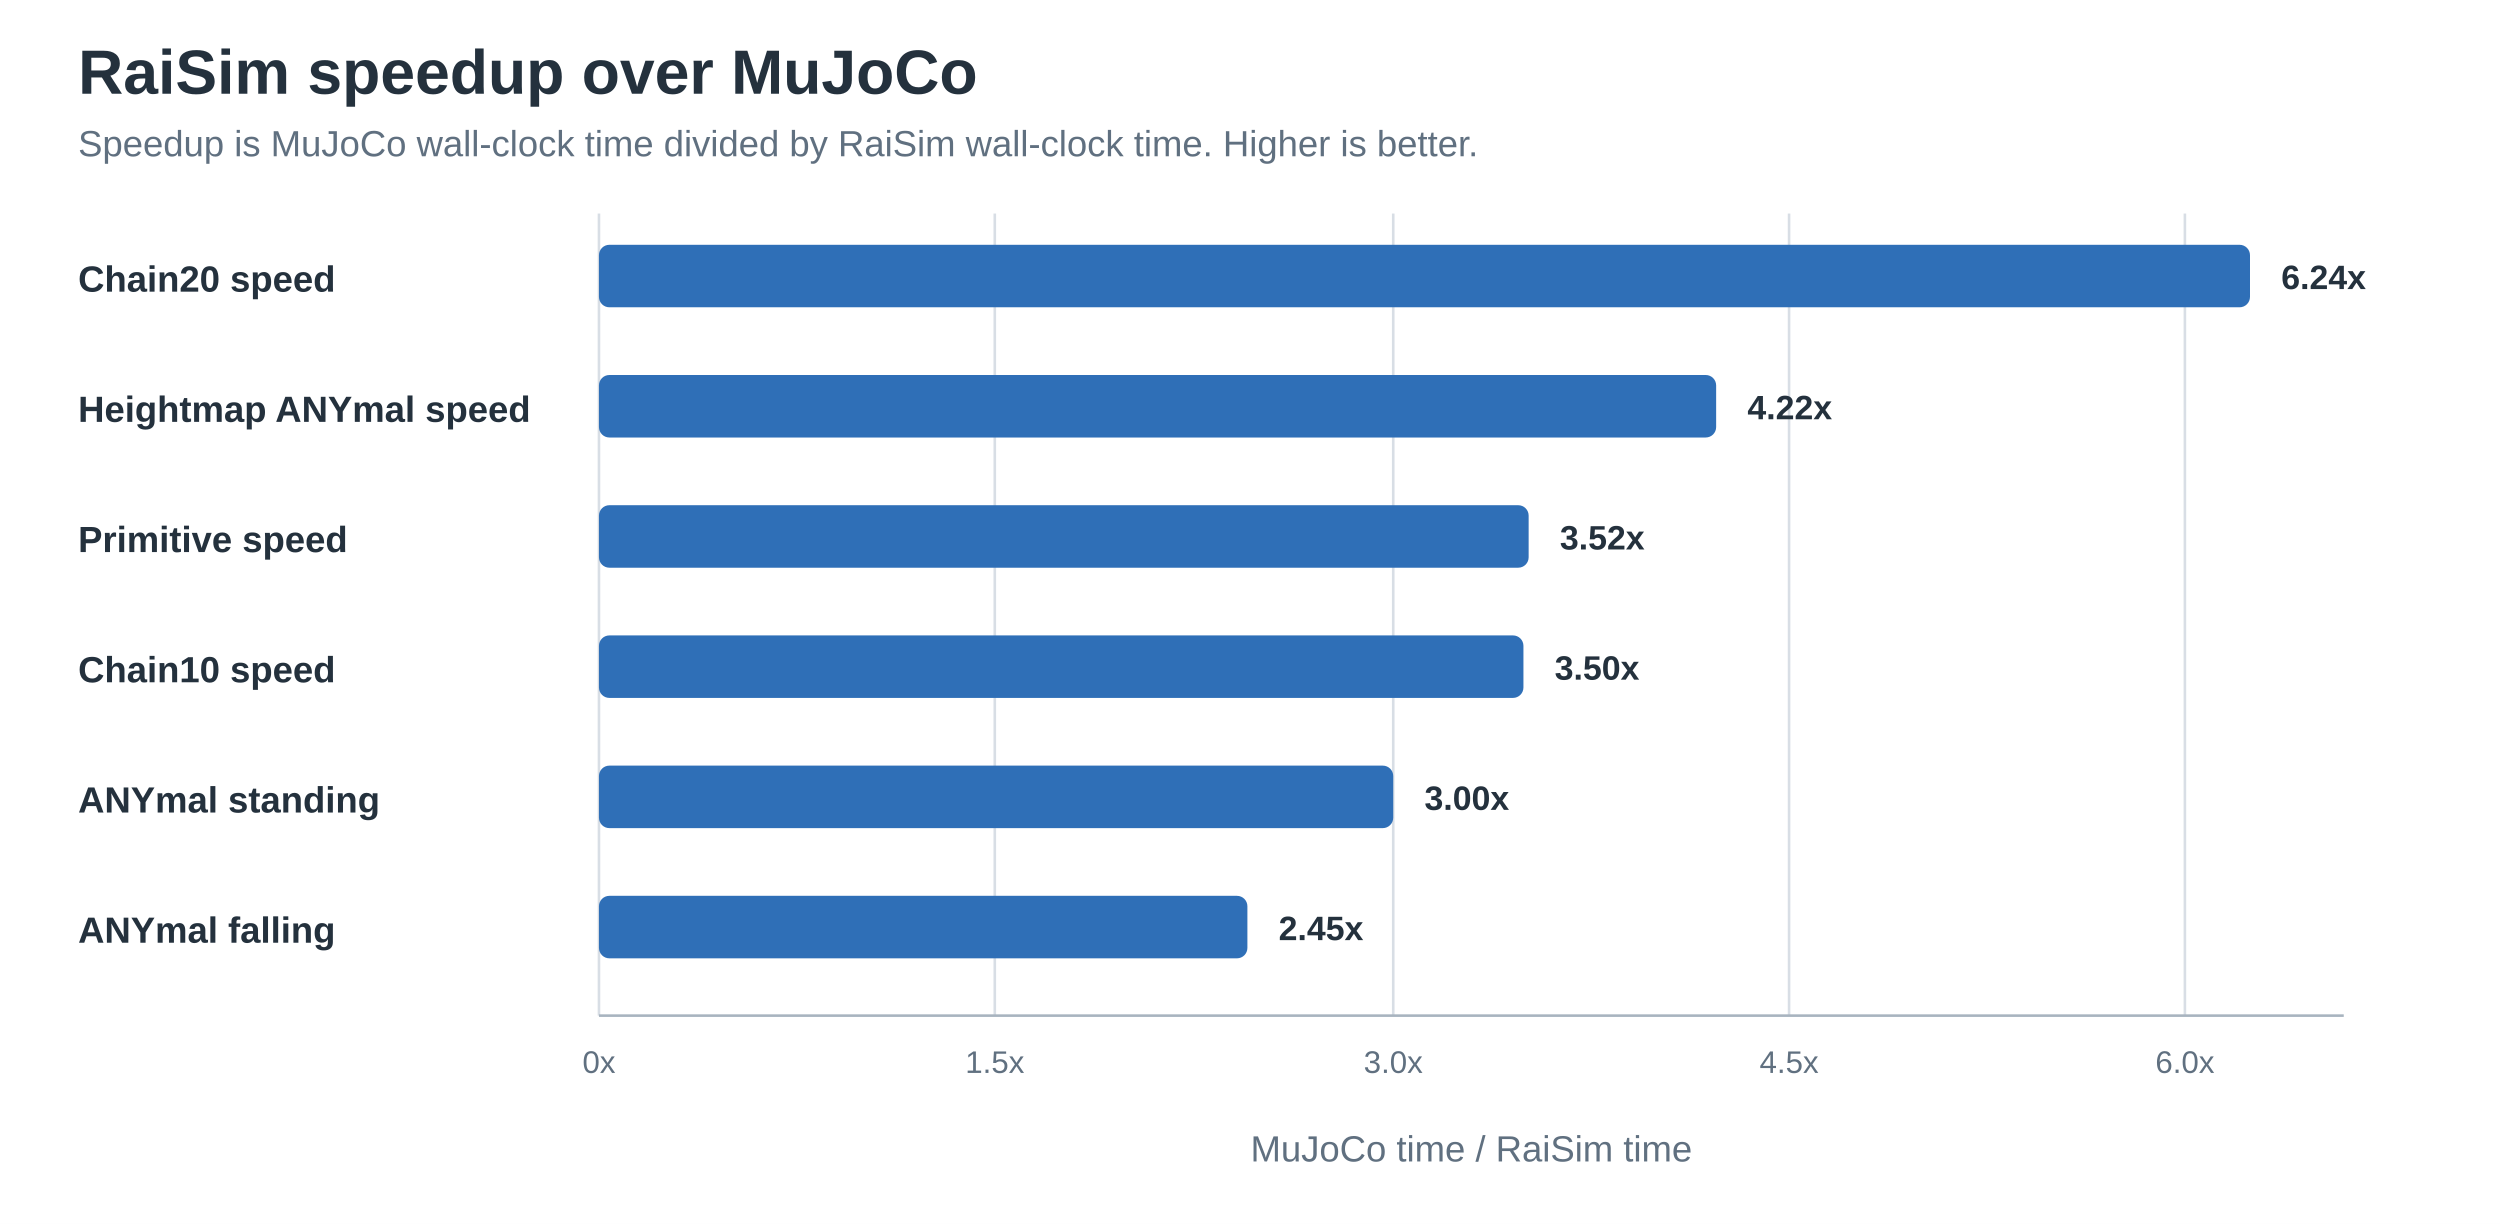
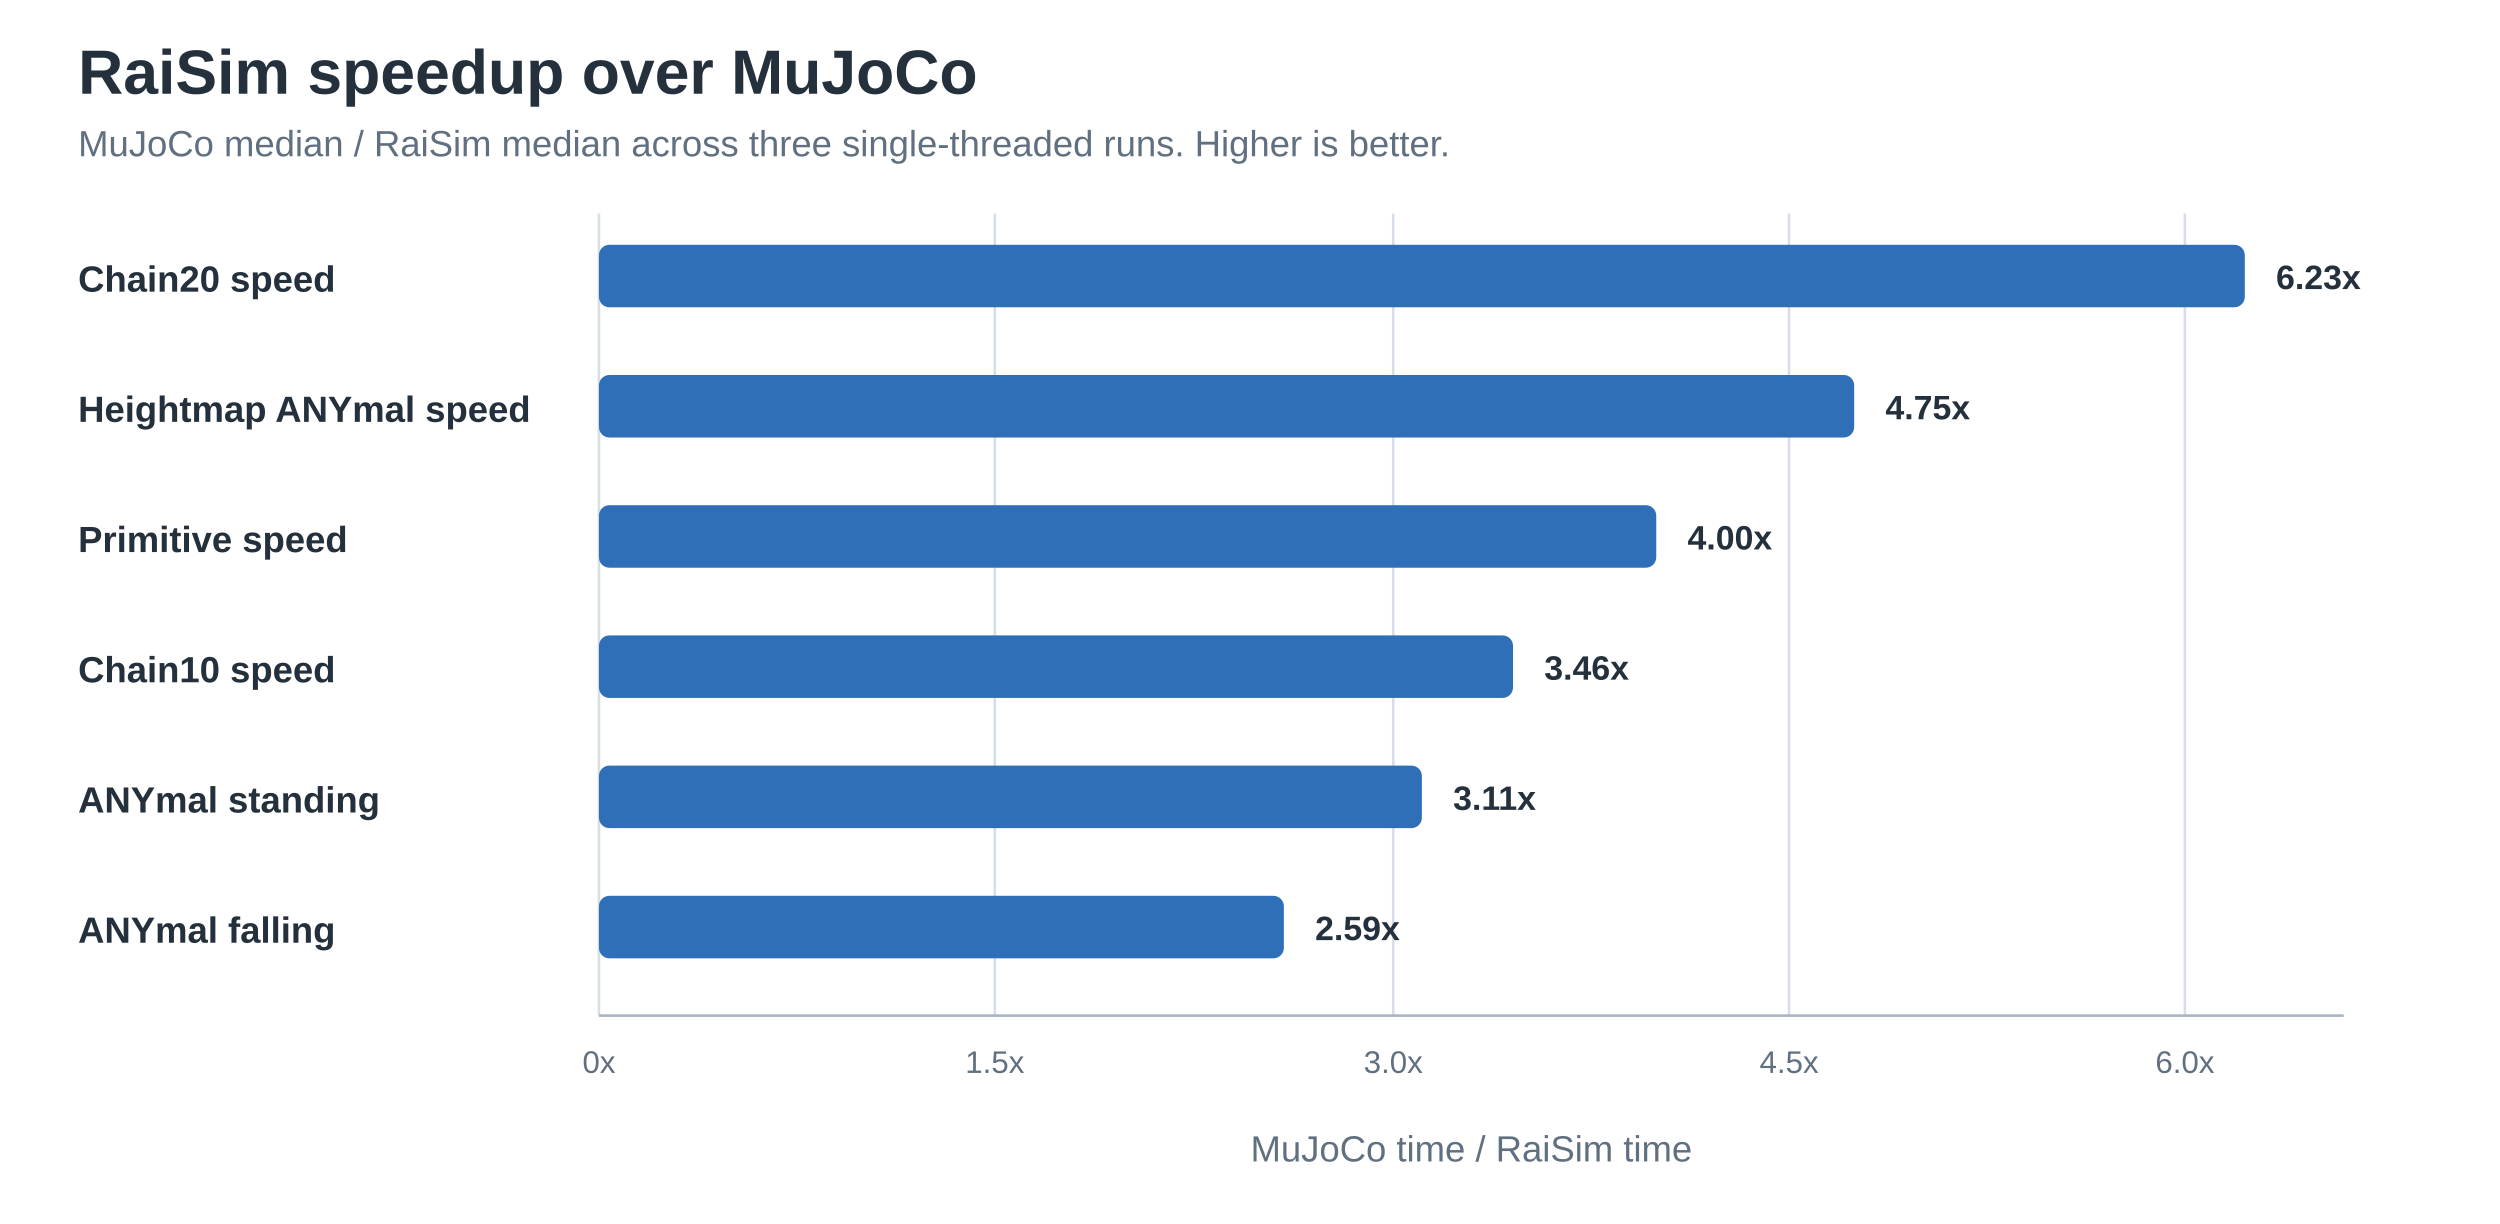
<svg xmlns="http://www.w3.org/2000/svg" width="960" height="470" viewBox="0 0 960 470" role="img" aria-labelledby="title desc">
  <style>
    text { font-family: Arial, Helvetica, sans-serif; fill: #24313d; }
    .title { font-size: 24px; font-weight: 700; }
    .subtitle { font-size: 14px; fill: #607080; }
    .axis { stroke: #a8b4bf; stroke-width: 1; }
    .grid { stroke: #d8dee5; stroke-width: 1; }
    .label { font-size: 14px; font-weight: 600; }
    .tick { font-size: 12px; fill: #607080; }
    .value { font-size: 13px; font-weight: 700; fill: #24313d; }
    .bar { fill: #2f6fb7; }
  </style>
  <rect width="960" height="470" fill="#ffffff" />
  <text x="30" y="36" class="title">RaiSim speedup over MuJoCo</text>
-   <text x="30" y="60" class="subtitle">Speedup is MuJoCo wall-clock time divided by RaiSim wall-clock time. Higher is better.</text>
+   <text x="30" y="60" class="subtitle">MuJoCo median / RaiSim median across three single-threaded runs. Higher is better.</text>
  <line x1="230" y1="82" x2="230" y2="390" class="grid" />
  <line x1="382" y1="82" x2="382" y2="390" class="grid" />
  <line x1="535" y1="82" x2="535" y2="390" class="grid" />
  <line x1="687" y1="82" x2="687" y2="390" class="grid" />
  <line x1="839" y1="82" x2="839" y2="390" class="grid" />
  <line x1="230" y1="390" x2="900" y2="390" class="axis" />
  <text x="230" y="412" text-anchor="middle" class="tick">0x</text>
  <text x="382" y="412" text-anchor="middle" class="tick">1.5x</text>
  <text x="535" y="412" text-anchor="middle" class="tick">3.0x</text>
  <text x="687" y="412" text-anchor="middle" class="tick">4.5x</text>
  <text x="839" y="412" text-anchor="middle" class="tick">6.0x</text>
  <text x="565" y="446" text-anchor="middle" class="subtitle">MuJoCo time / RaiSim time</text>
  <text x="30" y="112" class="label">Chain20 speed</text>
-   <rect x="230" y="94" width="634" height="24" rx="4" class="bar" />
-   <text x="876" y="111" class="value">6.24x</text>
+   <rect x="230" y="94" width="632" height="24" rx="4" class="bar" />
+   <text x="874" y="111" class="value">6.23x</text>
  <text x="30" y="162" class="label">Heightmap ANYmal speed</text>
-   <rect x="230" y="144" width="429" height="24" rx="4" class="bar" />
-   <text x="671" y="161" class="value">4.22x</text>
+   <rect x="230" y="144" width="482" height="24" rx="4" class="bar" />
+   <text x="724" y="161" class="value">4.75x</text>
  <text x="30" y="212" class="label">Primitive speed</text>
-   <rect x="230" y="194" width="357" height="24" rx="4" class="bar" />
-   <text x="599" y="211" class="value">3.52x</text>
+   <rect x="230" y="194" width="406" height="24" rx="4" class="bar" />
+   <text x="648" y="211" class="value">4.00x</text>
  <text x="30" y="262" class="label">Chain10 speed</text>
-   <rect x="230" y="244" width="355" height="24" rx="4" class="bar" />
-   <text x="597" y="261" class="value">3.50x</text>
+   <rect x="230" y="244" width="351" height="24" rx="4" class="bar" />
+   <text x="593" y="261" class="value">3.46x</text>
  <text x="30" y="312" class="label">ANYmal standing</text>
-   <rect x="230" y="294" width="305" height="24" rx="4" class="bar" />
-   <text x="547" y="311" class="value">3.00x</text>
+   <rect x="230" y="294" width="316" height="24" rx="4" class="bar" />
+   <text x="558" y="311" class="value">3.11x</text>
  <text x="30" y="362" class="label">ANYmal falling</text>
-   <rect x="230" y="344" width="249" height="24" rx="4" class="bar" />
-   <text x="491" y="361" class="value">2.45x</text>
+   <rect x="230" y="344" width="263" height="24" rx="4" class="bar" />
+   <text x="505" y="361" class="value">2.59x</text>
</svg>
